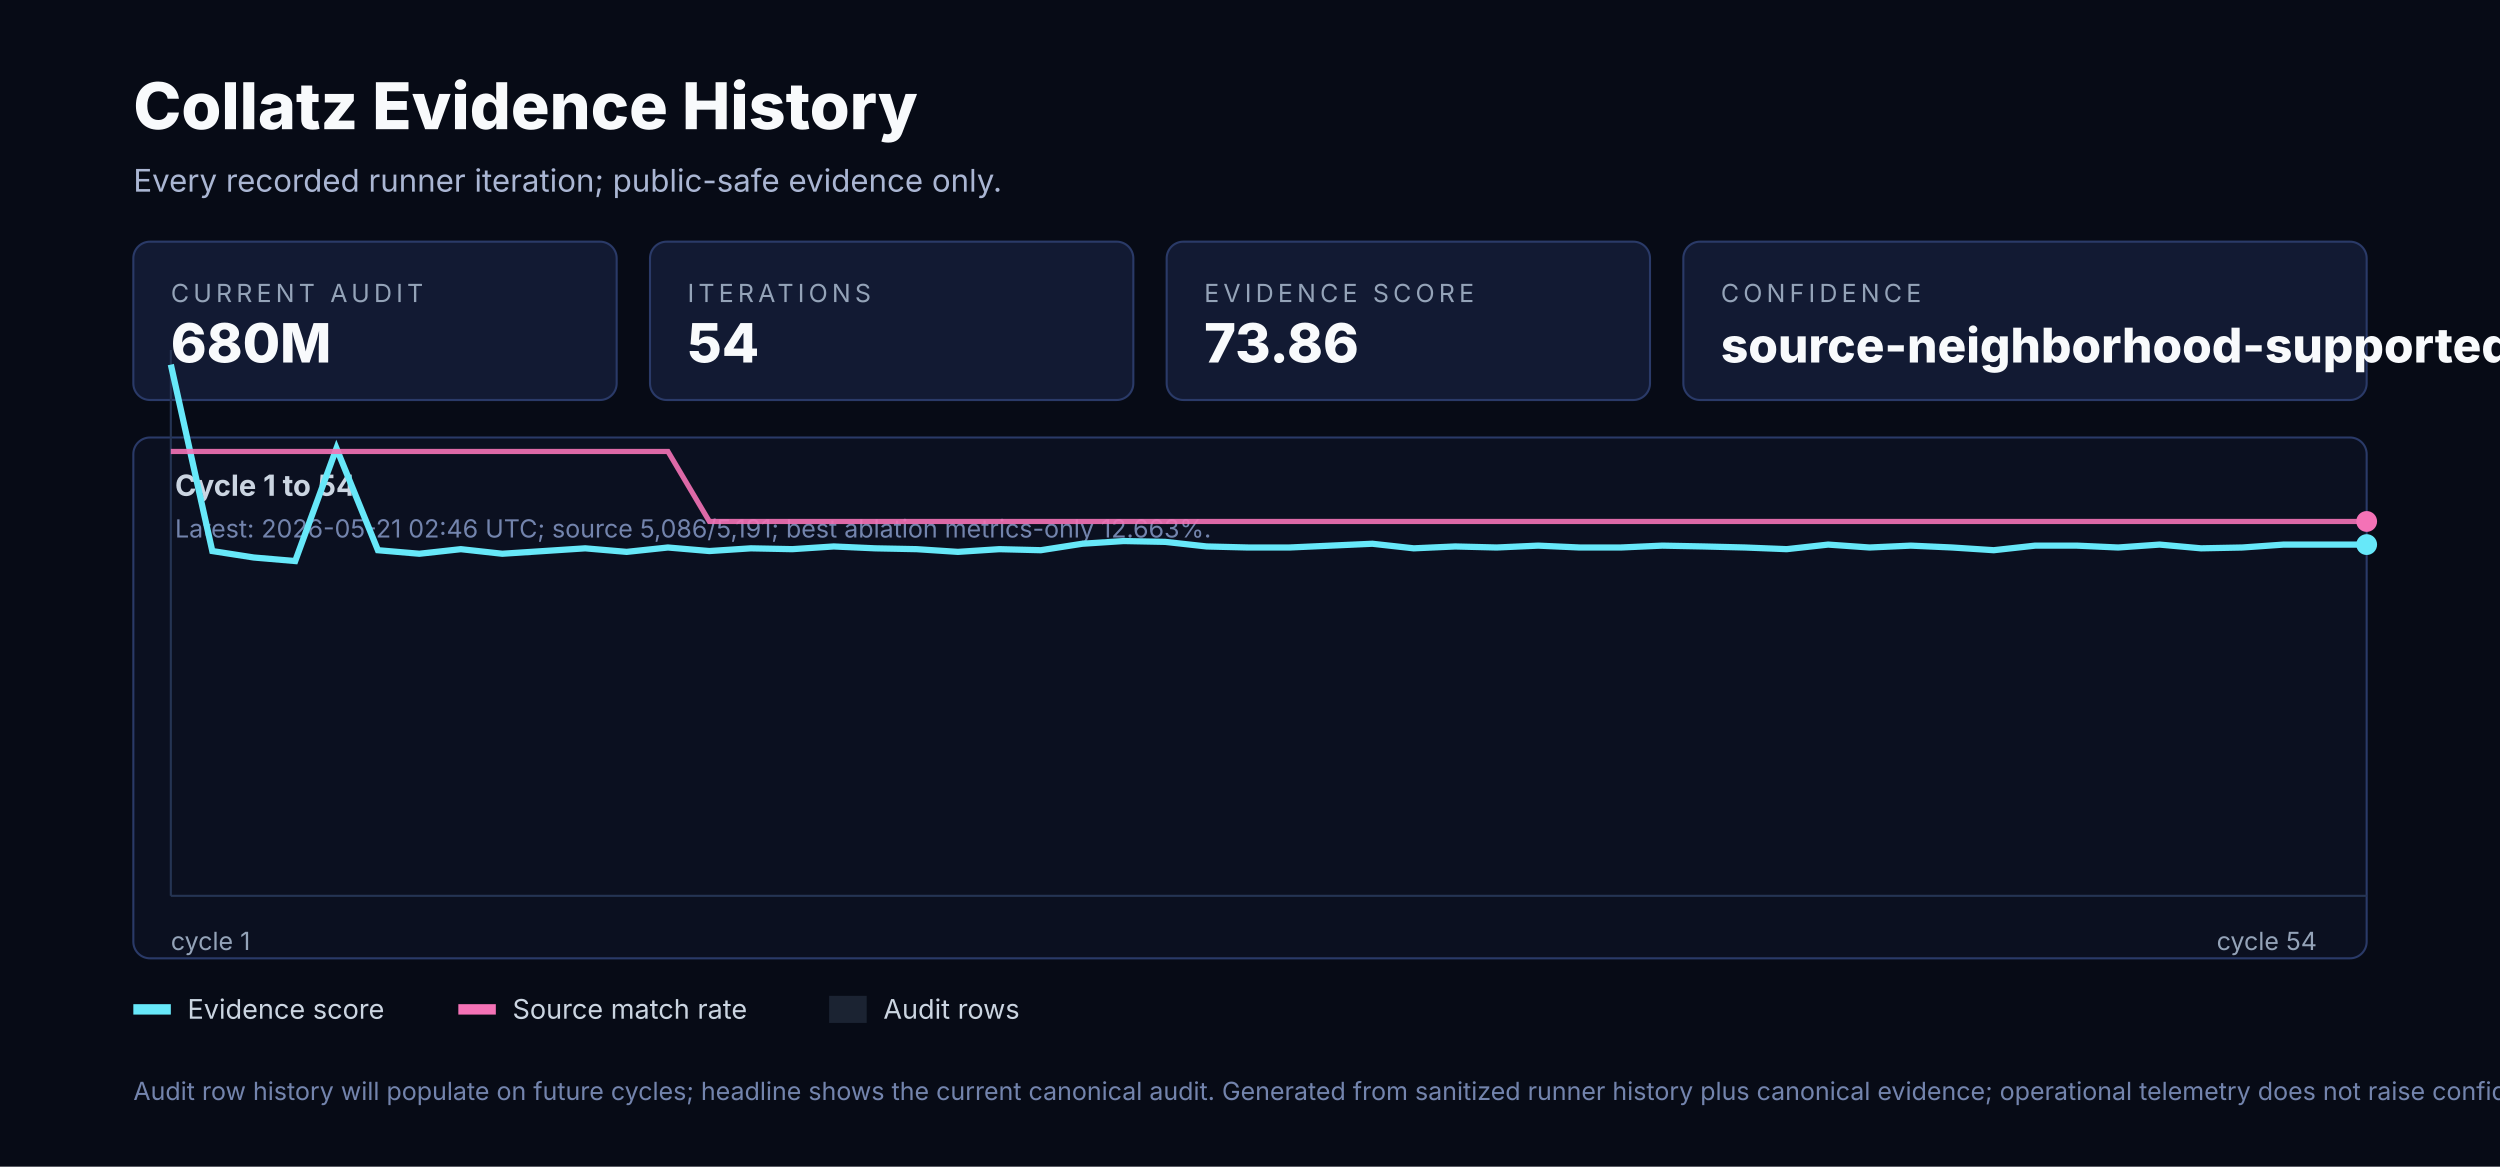
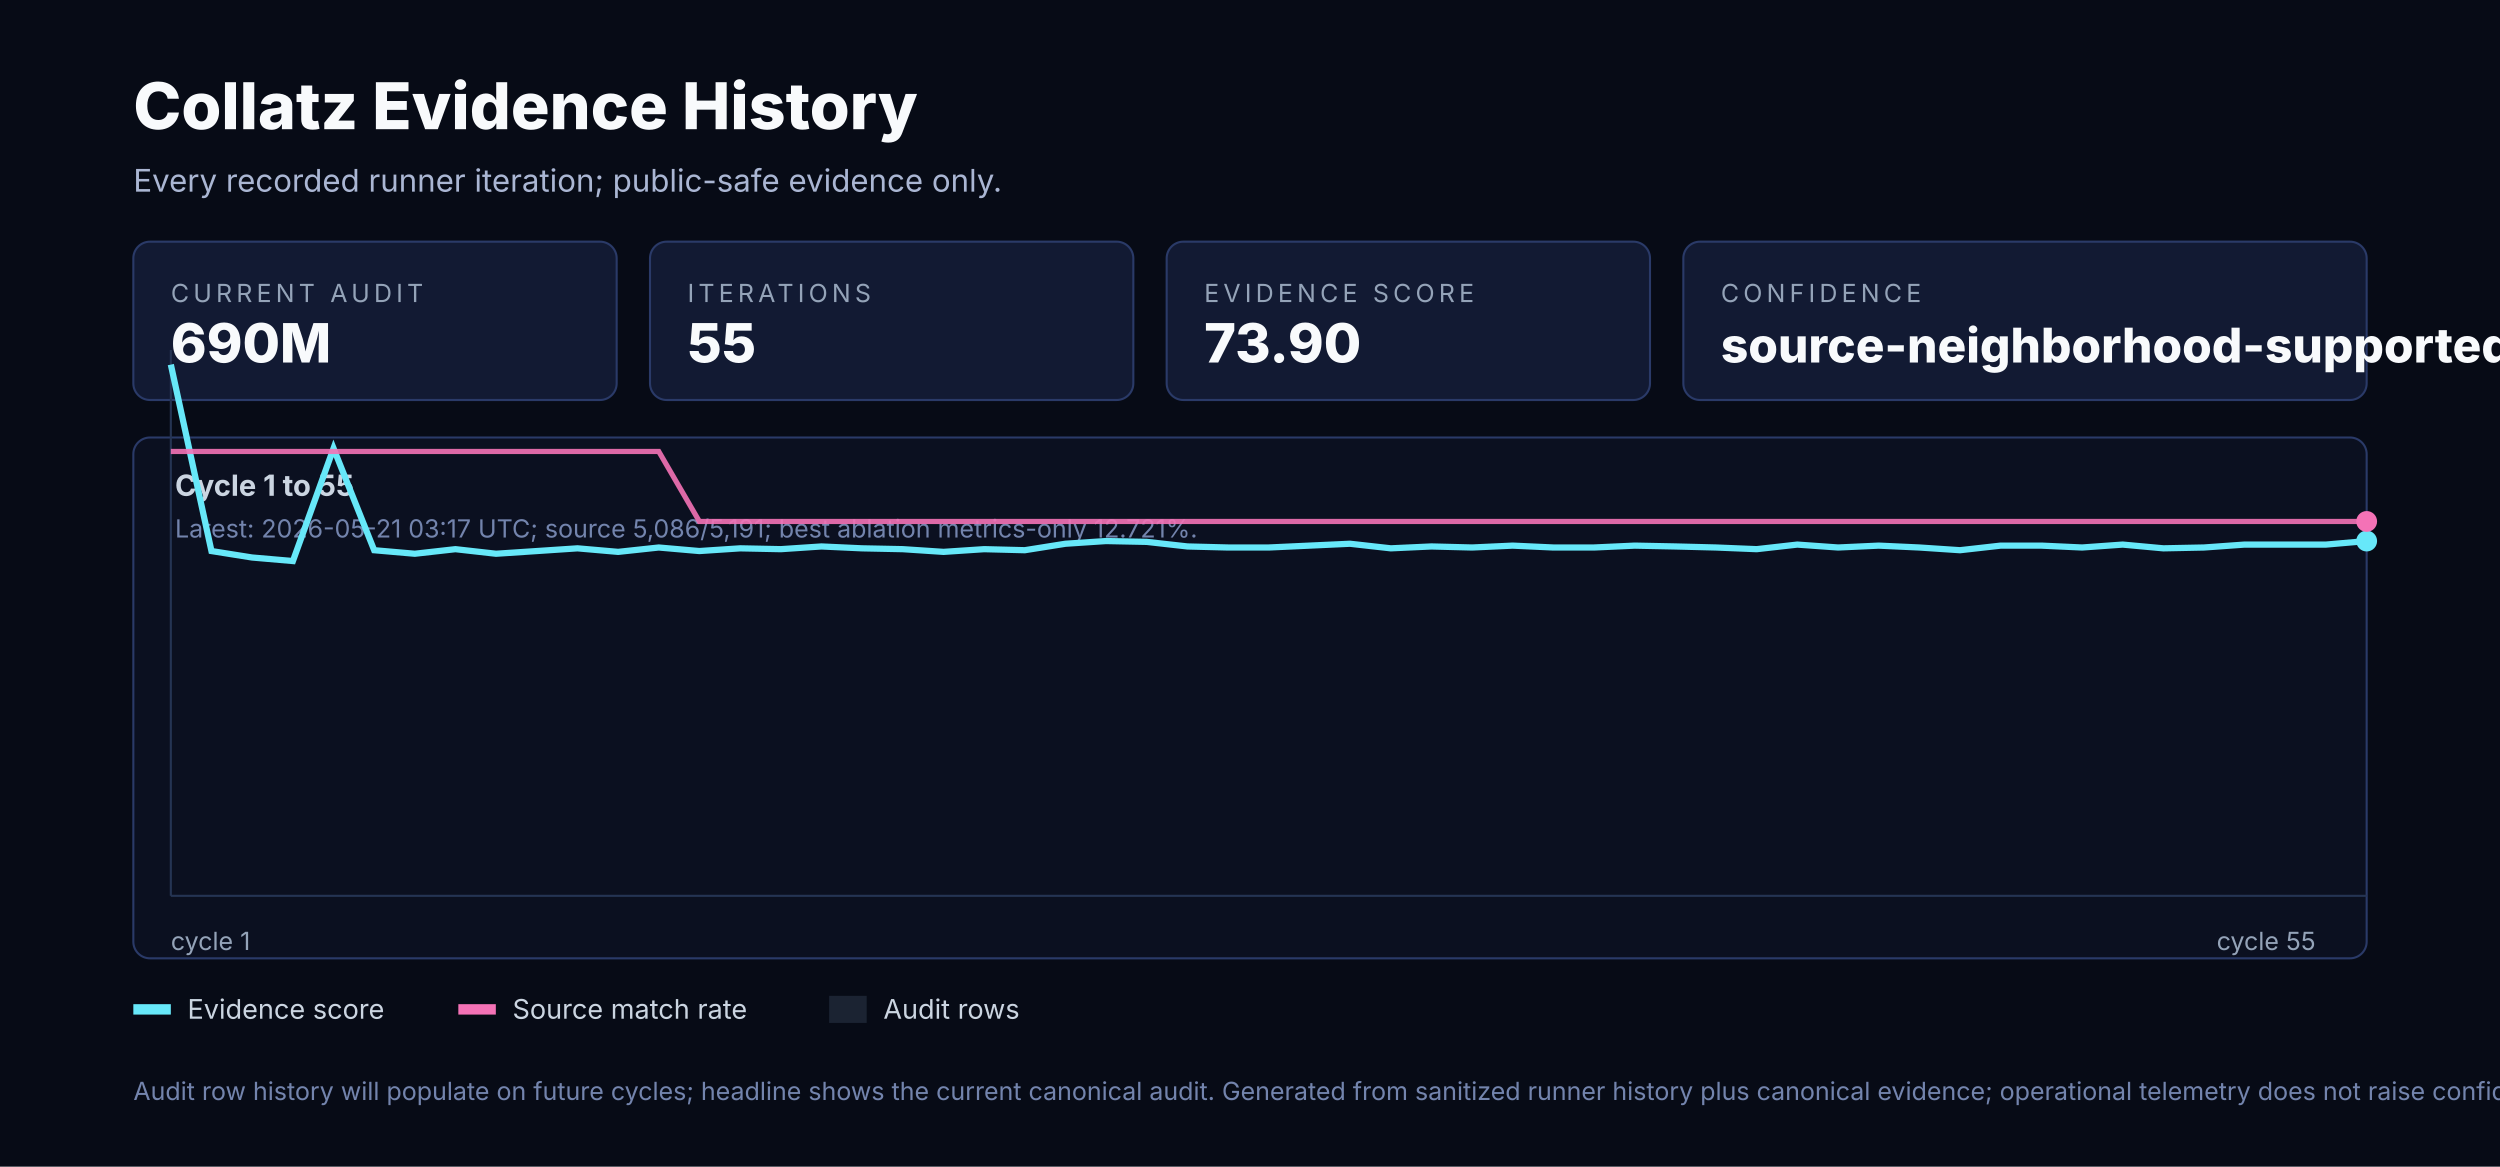
<svg xmlns="http://www.w3.org/2000/svg" width="1200" height="560" viewBox="0 0 1200 560" role="img" aria-labelledby="title desc">
  <rect width="1200" height="560" fill="#070b16" />
  <text x="64" y="62" fill="#f8fafc" font-family="Inter, ui-sans-serif, system-ui, sans-serif" font-size="31" font-weight="800">Collatz Evidence History</text>
  <text x="64" y="92" fill="#aab6d3" font-family="Inter, ui-sans-serif, system-ui, sans-serif" font-size="15">Every recorded runner iteration; public-safe evidence only.</text>
  <g>
    <rect x="64" y="116" width="232" height="76" rx="8" fill="#121a33" stroke="#2a3a68" />
    <text x="82" y="145" fill="#94a3b8" font-family="Inter, ui-sans-serif, system-ui, sans-serif" font-size="12" letter-spacing="2">CURRENT AUDIT</text>
-     <text x="82" y="174" fill="#f8fafc" font-family="Inter, ui-sans-serif, system-ui, sans-serif" font-size="26" font-weight="800">680M</text>
+     <text x="82" y="174" fill="#f8fafc" font-family="Inter, ui-sans-serif, system-ui, sans-serif" font-size="26" font-weight="800">690M</text>
  </g>
  <g>
    <rect x="312" y="116" width="232" height="76" rx="8" fill="#121a33" stroke="#2a3a68" />
    <text x="330" y="145" fill="#94a3b8" font-family="Inter, ui-sans-serif, system-ui, sans-serif" font-size="12" letter-spacing="2">ITERATIONS</text>
-     <text x="330" y="174" fill="#f8fafc" font-family="Inter, ui-sans-serif, system-ui, sans-serif" font-size="26" font-weight="800">54</text>
+     <text x="330" y="174" fill="#f8fafc" font-family="Inter, ui-sans-serif, system-ui, sans-serif" font-size="26" font-weight="800">55</text>
  </g>
  <g>
    <rect x="560" y="116" width="232" height="76" rx="8" fill="#121a33" stroke="#2a3a68" />
    <text x="578" y="145" fill="#94a3b8" font-family="Inter, ui-sans-serif, system-ui, sans-serif" font-size="12" letter-spacing="2">EVIDENCE SCORE</text>
-     <text x="578" y="174" fill="#f8fafc" font-family="Inter, ui-sans-serif, system-ui, sans-serif" font-size="26" font-weight="800">73.86</text>
+     <text x="578" y="174" fill="#f8fafc" font-family="Inter, ui-sans-serif, system-ui, sans-serif" font-size="26" font-weight="800">73.90</text>
  </g>
  <g>
    <rect x="808" y="116" width="328" height="76" rx="8" fill="#121a33" stroke="#2a3a68" />
    <text x="826" y="145" fill="#94a3b8" font-family="Inter, ui-sans-serif, system-ui, sans-serif" font-size="12" letter-spacing="2">CONFIDENCE</text>
    <text x="826" y="174" fill="#f8fafc" font-family="Inter, ui-sans-serif, system-ui, sans-serif" font-size="23" font-weight="800">source-neighborhood-supported</text>
  </g>
  <g>
    <rect x="64" y="210" width="1072" height="250" rx="8" fill="#0b1020" stroke="#2a3a68" />
    <line x1="82" y1="168" x2="82" y2="430" stroke="#253453" />
    <line x1="82" y1="430" x2="1136" y2="430" stroke="#253453" />
-     <text x="84" y="238" fill="#cbd5e1" font-family="Inter, ui-sans-serif, system-ui, sans-serif" font-size="14" font-weight="700">Cycle 1 to 54</text>
-     <text x="84" y="258" fill="#7384ad" font-family="Inter, ui-sans-serif, system-ui, sans-serif" font-size="12">Latest: 2026-05-21 02:46 UTC; source 5,086/5,191; best ablation metrics-only 12.663%.</text>
-     <polyline points="82.0,175.0 101.9,264.5 121.8,267.6 141.7,269.3 161.5,215.2 181.4,264.1 201.3,265.8 221.2,263.6 241.1,265.8 261.0,264.5 280.9,263.2 300.8,264.9 320.6,262.8 340.5,264.5 360.4,263.2 380.3,263.6 400.2,262.3 420.1,263.2 440.0,263.6 459.8,264.9 479.7,263.6 499.6,264.1 519.5,261.0 539.4,259.7 559.3,260.1 579.2,262.3 599.1,262.8 618.9,262.8 638.8,261.9 658.7,261.0 678.6,263.2 698.5,262.3 718.4,262.8 738.3,261.9 758.2,262.8 778.0,262.8 797.9,261.9 817.8,262.3 837.7,262.8 857.6,263.6 877.5,261.4 897.4,262.8 917.2,261.9 937.1,262.8 957.0,264.1 976.9,261.9 996.8,261.9 1016.7,262.8 1036.6,261.4 1056.5,263.2 1076.3,262.8 1096.2,261.4 1116.1,261.4 1136.0,261.4" fill="none" stroke="#67e8f9" stroke-width="3" />
-     <polyline points="82.0,216.7 101.9,216.7 121.8,216.7 141.7,216.7 161.5,216.7 181.4,216.7 201.3,216.7 221.2,216.7 241.1,216.7 261.0,216.7 280.9,216.7 300.8,216.7 320.6,216.7 340.5,250.3 360.4,250.3 380.3,250.3 400.2,250.3 420.1,250.3 440.0,250.3 459.8,250.3 479.7,250.3 499.6,250.3 519.5,250.3 539.4,250.3 559.3,250.3 579.2,250.3 599.1,250.3 618.9,250.3 638.8,250.3 658.7,250.3 678.6,250.3 698.5,250.3 718.4,250.3 738.3,250.3 758.2,250.3 778.0,250.3 797.9,250.3 817.8,250.3 837.7,250.3 857.6,250.3 877.5,250.3 897.4,250.3 917.2,250.3 937.1,250.3 957.0,250.3 976.9,250.3 996.8,250.3 1016.7,250.3 1036.6,250.3 1056.5,250.3 1076.3,250.3 1096.2,250.3 1116.1,250.3 1136.0,250.3" fill="none" stroke="#f472b6" stroke-width="2.5" opacity="0.9" />
-     <circle cx="1136.0" cy="261.4" r="5" fill="#67e8f9" />
+     <text x="84" y="238" fill="#cbd5e1" font-family="Inter, ui-sans-serif, system-ui, sans-serif" font-size="14" font-weight="700">Cycle 1 to 55</text>
+     <text x="84" y="258" fill="#7384ad" font-family="Inter, ui-sans-serif, system-ui, sans-serif" font-size="12">Latest: 2026-05-21 03:17 UTC; source 5,086/5,191; best ablation metrics-only 12.721%.</text>
+     <polyline points="82.0,175.0 101.5,264.5 121.0,267.6 140.6,269.3 160.1,215.2 179.6,264.1 199.1,265.8 218.6,263.6 238.1,265.8 257.7,264.5 277.2,263.2 296.7,264.9 316.2,262.8 335.7,264.5 355.3,263.2 374.8,263.6 394.3,262.3 413.8,263.2 433.3,263.6 452.9,264.9 472.4,263.6 491.9,264.1 511.4,261.0 530.9,259.7 550.4,260.1 570.0,262.3 589.5,262.8 609.0,262.8 628.5,261.9 648.0,261.0 667.6,263.2 687.1,262.3 706.6,262.8 726.1,261.9 745.6,262.8 765.1,262.8 784.7,261.9 804.2,262.3 823.7,262.8 843.2,263.6 862.7,261.4 882.3,262.8 901.8,261.9 921.3,262.8 940.8,264.1 960.3,261.9 979.9,261.9 999.4,262.8 1018.9,261.4 1038.4,263.2 1057.9,262.8 1077.4,261.4 1097.0,261.4 1116.5,261.4 1136.0,259.7" fill="none" stroke="#67e8f9" stroke-width="3" />
+     <polyline points="82.0,216.7 101.5,216.7 121.0,216.7 140.6,216.7 160.1,216.7 179.6,216.7 199.1,216.7 218.6,216.7 238.1,216.7 257.7,216.7 277.2,216.7 296.7,216.7 316.2,216.7 335.7,250.3 355.3,250.3 374.8,250.3 394.3,250.3 413.8,250.3 433.3,250.3 452.9,250.3 472.4,250.3 491.9,250.3 511.4,250.3 530.9,250.3 550.4,250.3 570.0,250.3 589.5,250.3 609.0,250.3 628.5,250.3 648.0,250.3 667.6,250.3 687.1,250.3 706.6,250.3 726.1,250.3 745.6,250.3 765.1,250.3 784.7,250.3 804.2,250.3 823.7,250.3 843.2,250.3 862.7,250.3 882.3,250.3 901.8,250.3 921.3,250.3 940.8,250.3 960.3,250.3 979.9,250.3 999.4,250.3 1018.9,250.3 1038.4,250.3 1057.9,250.3 1077.4,250.3 1097.0,250.3 1116.5,250.3 1136.0,250.3" fill="none" stroke="#f472b6" stroke-width="2.5" opacity="0.9" />
+     <circle cx="1136.0" cy="259.7" r="5" fill="#67e8f9" />
    <circle cx="1136.0" cy="250.3" r="5" fill="#f472b6" />
    <text x="82" y="456" fill="#94a3b8" font-family="Inter, ui-sans-serif, system-ui, sans-serif" font-size="12">cycle 1</text>
-     <text x="1064" y="456" fill="#94a3b8" font-family="Inter, ui-sans-serif, system-ui, sans-serif" font-size="12">cycle 54</text>
+     <text x="1064" y="456" fill="#94a3b8" font-family="Inter, ui-sans-serif, system-ui, sans-serif" font-size="12">cycle 55</text>
  </g>
  <g>
    <rect x="64" y="482" width="18" height="5" fill="#67e8f9" />
    <text x="90" y="489" fill="#cbd5e1" font-family="Inter, ui-sans-serif, system-ui, sans-serif" font-size="13">Evidence score</text>
    <rect x="220" y="482" width="18" height="5" fill="#f472b6" />
    <text x="246" y="489" fill="#cbd5e1" font-family="Inter, ui-sans-serif, system-ui, sans-serif" font-size="13">Source match rate</text>
    <rect x="398" y="478" width="18" height="13" fill="#334155" opacity="0.45" />
    <text x="424" y="489" fill="#cbd5e1" font-family="Inter, ui-sans-serif, system-ui, sans-serif" font-size="13">Audit rows</text>
  </g>
  <text x="64" y="528" fill="#7384ad" font-family="Inter, ui-sans-serif, system-ui, sans-serif" font-size="12">Audit row history will populate on future cycles; headline shows the current canonical audit. Generated from sanitized runner history plus canonical evidence; operational telemetry does not raise confidence.</text>
</svg>
